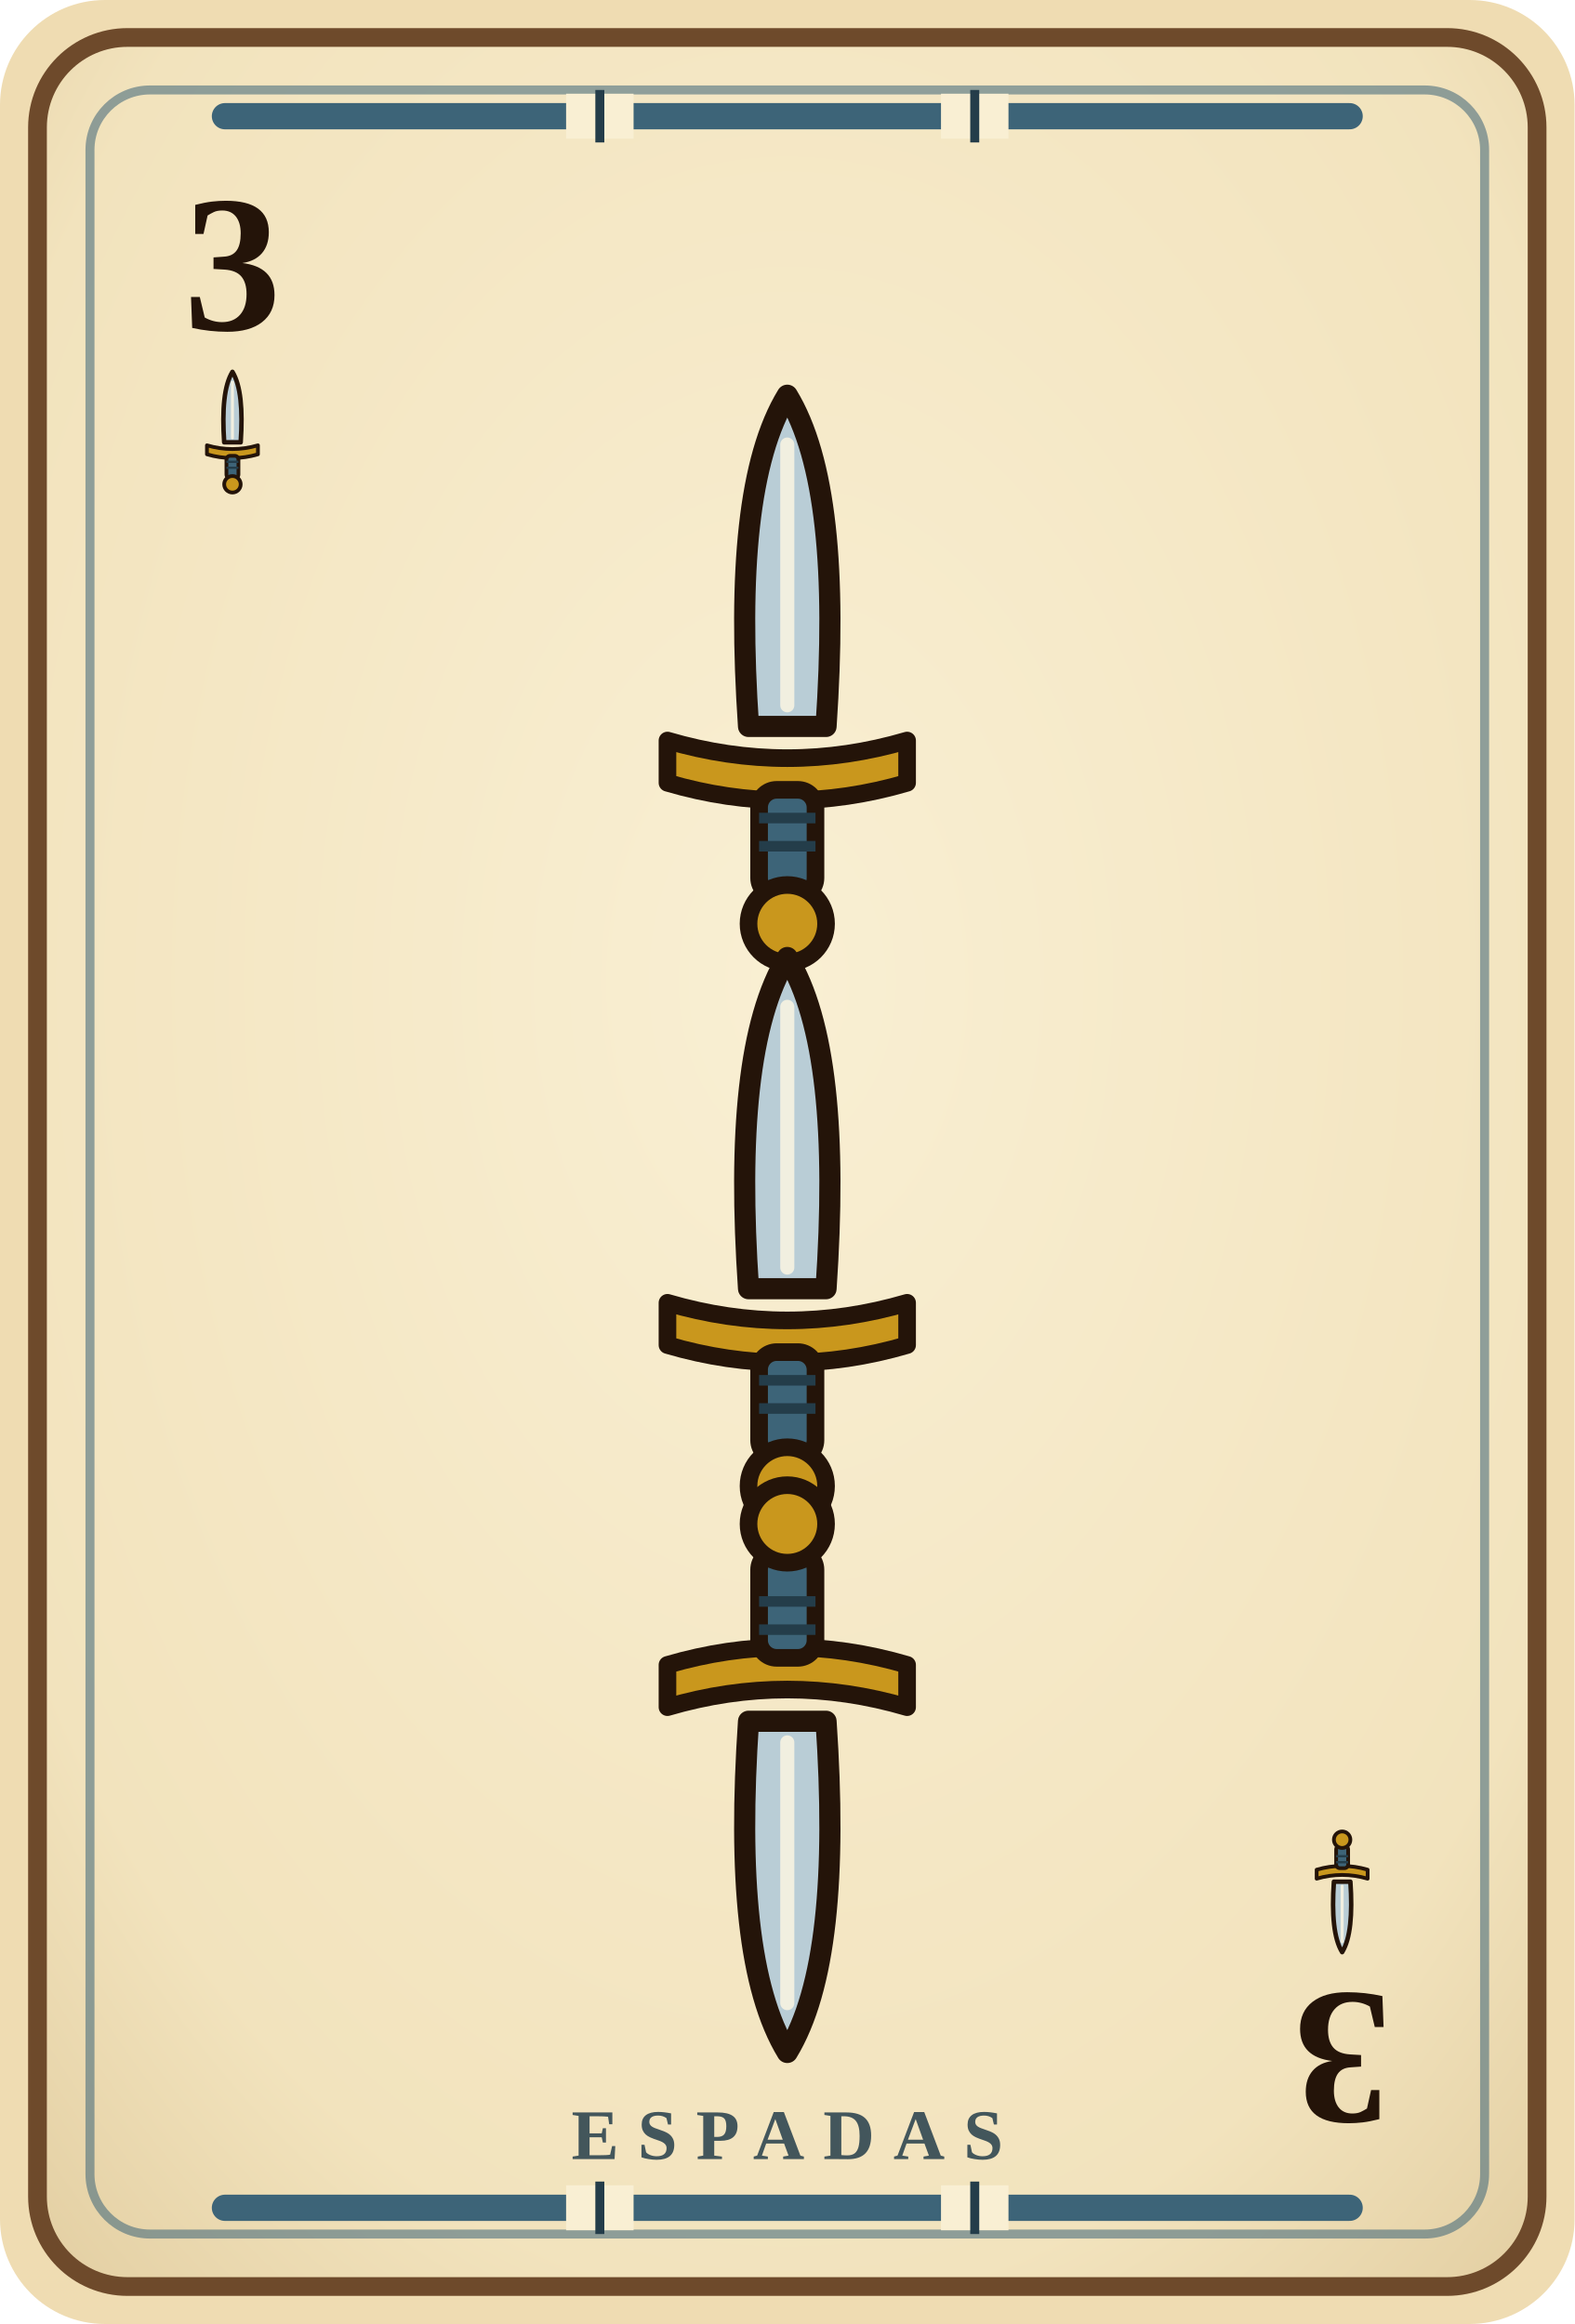
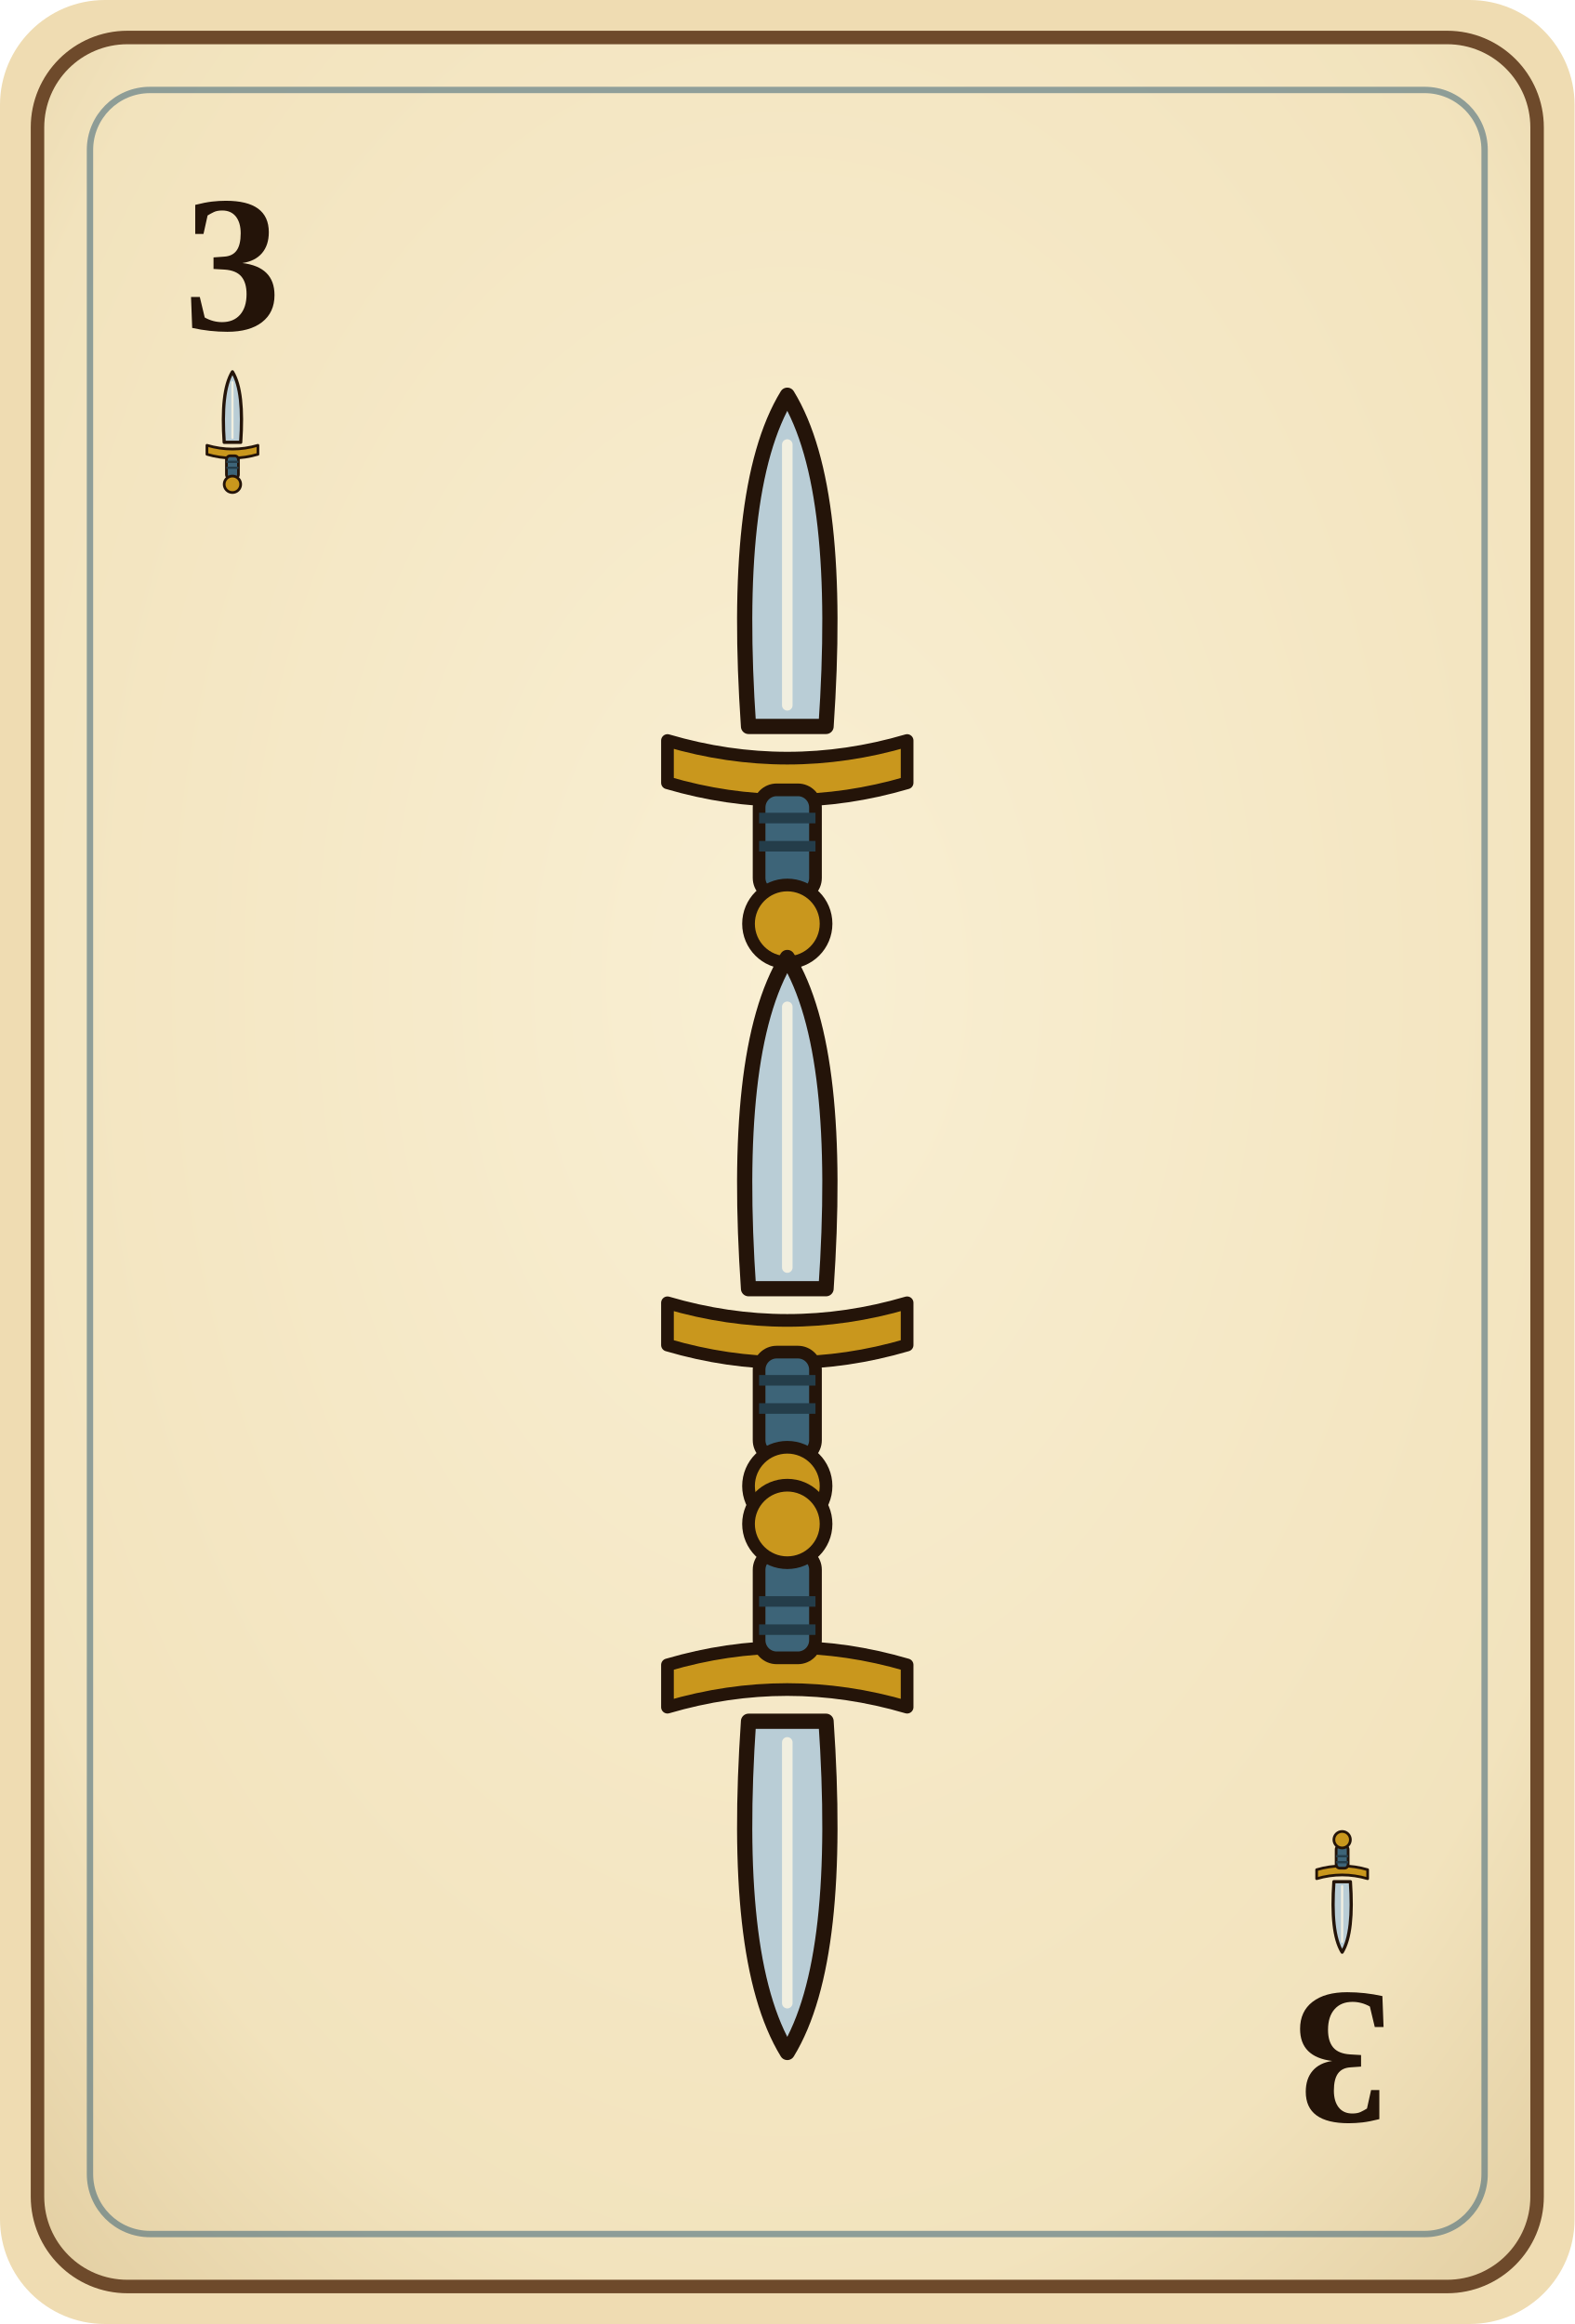
<svg xmlns="http://www.w3.org/2000/svg" width="420" height="620" viewBox="0 0 420 620" role="img" aria-label="3 de ESPADAS">
  <defs>
    <radialGradient id="paper" cx="50%" cy="42%" r="75%">
      <stop offset="0%" stop-color="#f9efd3" />
      <stop offset="78%" stop-color="#f2e3bd" />
      <stop offset="100%" stop-color="#e4d0a4" />
    </radialGradient>
  </defs>
  <rect width="420" height="620" rx="28" fill="#efdcb2" />
-   <rect x="10" y="10" width="400" height="600" rx="24" fill="url(#paper)" stroke="#6e4a2b" stroke-width="5" />
-   <rect x="24" y="24" width="372" height="572" rx="16" fill="none" stroke="#3d6478" stroke-width="2.4" opacity="0.55" />
-   <path d="M60,31 H360 M60,589 H360" stroke="#3d6478" stroke-width="7" stroke-linecap="round" />
-   <rect x="151.0" y="25" width="18" height="12" fill="#f9efd3" />
-   <path d="M160.0,24 L160.0,38" stroke="#243d4a" stroke-width="2.4" />
-   <rect x="151.0" y="583" width="18" height="12" fill="#f9efd3" />
-   <path d="M160.0,582 L160.0,596" stroke="#243d4a" stroke-width="2.4" />
-   <rect x="251.0" y="25" width="18" height="12" fill="#f9efd3" />
-   <path d="M260.0,24 L260.0,38" stroke="#243d4a" stroke-width="2.4" />
-   <rect x="251.0" y="583" width="18" height="12" fill="#f9efd3" />
-   <path d="M260.0,582 L260.0,596" stroke="#243d4a" stroke-width="2.4" />
+   <rect x="10" y="10" width="400" height="600" rx="24" fill="url(#paper)" stroke="#6e4a2b" stroke-width="3.60" />
+   <rect x="24" y="24" width="372" height="572" rx="16" fill="none" stroke="#3d6478" stroke-width="1.7" opacity="0.55" />
  <g transform="translate(62 88) rotate(0)">
    <text x="0" y="0" text-anchor="middle" font-family="Georgia, 'Times New Roman', serif" font-size="52" font-weight="700" fill="#241409">3</text>
    <g transform="translate(0 26) rotate(0) scale(0.2)">
-       <path d="M0,-74 C11,-56 14,-24 11,20 L-11,20 C-14,-24 -11,-56 0,-74 Z" fill="#b9cdd6" stroke="#241409" stroke-width="6" stroke-linejoin="round" />
-       <path d="M0,-60 L0,14" stroke="#faf4e2" stroke-width="4" stroke-linecap="round" opacity="0.85" />
-       <path d="M-34,24 Q0,34 34,24 L34,36 Q0,46 -34,36 Z" fill="#c9971d" stroke="#241409" stroke-width="5" stroke-linejoin="round" />
-       <rect x="-8" y="38" width="16" height="30" rx="5" fill="#3d6478" stroke="#241409" stroke-width="5" />
+       <path d="M0,-74 C11,-56 14,-24 11,20 L-11,20 C-14,-24 -11,-56 0,-74 Z" fill="#b9cdd6" stroke="#241409" stroke-width="4.32" stroke-linejoin="round" />
+       <path d="M0,-60 L0,14" stroke="#faf4e2" stroke-width="3" stroke-linecap="round" opacity="0.85" />
+       <path d="M-34,24 Q0,34 34,24 L34,36 Q0,46 -34,36 Z" fill="#c9971d" stroke="#241409" stroke-width="3.60" stroke-linejoin="round" />
+       <rect x="-8" y="38" width="16" height="30" rx="5" fill="#3d6478" stroke="#241409" stroke-width="3.60" />
      <path d="M-8,46 H8 M-8,54 H8" stroke="#243d4a" stroke-width="3" />
-       <circle cx="0" cy="76" r="11" fill="#c9971d" stroke="#241409" stroke-width="5" />
+       <circle cx="0" cy="76" r="11" fill="#c9971d" stroke="#241409" stroke-width="3.60" />
    </g>
  </g>
  <g transform="translate(358 532) rotate(180)">
    <text x="0" y="0" text-anchor="middle" font-family="Georgia, 'Times New Roman', serif" font-size="52" font-weight="700" fill="#241409">3</text>
    <g transform="translate(0 26) rotate(0) scale(0.2)">
-       <path d="M0,-74 C11,-56 14,-24 11,20 L-11,20 C-14,-24 -11,-56 0,-74 Z" fill="#b9cdd6" stroke="#241409" stroke-width="6" stroke-linejoin="round" />
-       <path d="M0,-60 L0,14" stroke="#faf4e2" stroke-width="4" stroke-linecap="round" opacity="0.85" />
-       <path d="M-34,24 Q0,34 34,24 L34,36 Q0,46 -34,36 Z" fill="#c9971d" stroke="#241409" stroke-width="5" stroke-linejoin="round" />
-       <rect x="-8" y="38" width="16" height="30" rx="5" fill="#3d6478" stroke="#241409" stroke-width="5" />
+       <path d="M0,-74 C11,-56 14,-24 11,20 L-11,20 C-14,-24 -11,-56 0,-74 Z" fill="#b9cdd6" stroke="#241409" stroke-width="4.32" stroke-linejoin="round" />
+       <path d="M0,-60 L0,14" stroke="#faf4e2" stroke-width="3" stroke-linecap="round" opacity="0.85" />
+       <path d="M-34,24 Q0,34 34,24 L34,36 Q0,46 -34,36 Z" fill="#c9971d" stroke="#241409" stroke-width="3.60" stroke-linejoin="round" />
+       <rect x="-8" y="38" width="16" height="30" rx="5" fill="#3d6478" stroke="#241409" stroke-width="3.60" />
      <path d="M-8,46 H8 M-8,54 H8" stroke="#243d4a" stroke-width="3" />
-       <circle cx="0" cy="76" r="11" fill="#c9971d" stroke="#241409" stroke-width="5" />
+       <circle cx="0" cy="76" r="11" fill="#c9971d" stroke="#241409" stroke-width="3.60" />
    </g>
  </g>
-   <text x="210" y="576" text-anchor="middle" font-family="Georgia, 'Times New Roman', serif" font-size="19" font-weight="700" letter-spacing="5" fill="#243d4a" opacity="0.85">ESPADAS</text>
  <g transform="translate(210 175) rotate(0) scale(0.94)">
-     <path d="M0,-74 C11,-56 14,-24 11,20 L-11,20 C-14,-24 -11,-56 0,-74 Z" fill="#b9cdd6" stroke="#241409" stroke-width="6" stroke-linejoin="round" />
-     <path d="M0,-60 L0,14" stroke="#faf4e2" stroke-width="4" stroke-linecap="round" opacity="0.85" />
-     <path d="M-34,24 Q0,34 34,24 L34,36 Q0,46 -34,36 Z" fill="#c9971d" stroke="#241409" stroke-width="5" stroke-linejoin="round" />
-     <rect x="-8" y="38" width="16" height="30" rx="5" fill="#3d6478" stroke="#241409" stroke-width="5" />
+     <path d="M0,-74 C11,-56 14,-24 11,20 L-11,20 C-14,-24 -11,-56 0,-74 Z" fill="#b9cdd6" stroke="#241409" stroke-width="4.32" stroke-linejoin="round" />
+     <path d="M0,-60 L0,14" stroke="#faf4e2" stroke-width="3" stroke-linecap="round" opacity="0.85" />
+     <path d="M-34,24 Q0,34 34,24 L34,36 Q0,46 -34,36 Z" fill="#c9971d" stroke="#241409" stroke-width="3.60" stroke-linejoin="round" />
+     <rect x="-8" y="38" width="16" height="30" rx="5" fill="#3d6478" stroke="#241409" stroke-width="3.60" />
    <path d="M-8,46 H8 M-8,54 H8" stroke="#243d4a" stroke-width="3" />
-     <circle cx="0" cy="76" r="11" fill="#c9971d" stroke="#241409" stroke-width="5" />
+     <circle cx="0" cy="76" r="11" fill="#c9971d" stroke="#241409" stroke-width="3.60" />
  </g>
  <g transform="translate(210 325) rotate(0) scale(0.94)">
-     <path d="M0,-74 C11,-56 14,-24 11,20 L-11,20 C-14,-24 -11,-56 0,-74 Z" fill="#b9cdd6" stroke="#241409" stroke-width="6" stroke-linejoin="round" />
-     <path d="M0,-60 L0,14" stroke="#faf4e2" stroke-width="4" stroke-linecap="round" opacity="0.85" />
-     <path d="M-34,24 Q0,34 34,24 L34,36 Q0,46 -34,36 Z" fill="#c9971d" stroke="#241409" stroke-width="5" stroke-linejoin="round" />
-     <rect x="-8" y="38" width="16" height="30" rx="5" fill="#3d6478" stroke="#241409" stroke-width="5" />
+     <path d="M0,-74 C11,-56 14,-24 11,20 L-11,20 C-14,-24 -11,-56 0,-74 Z" fill="#b9cdd6" stroke="#241409" stroke-width="4.32" stroke-linejoin="round" />
+     <path d="M0,-60 L0,14" stroke="#faf4e2" stroke-width="3" stroke-linecap="round" opacity="0.85" />
+     <path d="M-34,24 Q0,34 34,24 L34,36 Q0,46 -34,36 Z" fill="#c9971d" stroke="#241409" stroke-width="3.60" stroke-linejoin="round" />
+     <rect x="-8" y="38" width="16" height="30" rx="5" fill="#3d6478" stroke="#241409" stroke-width="3.60" />
    <path d="M-8,46 H8 M-8,54 H8" stroke="#243d4a" stroke-width="3" />
-     <circle cx="0" cy="76" r="11" fill="#c9971d" stroke="#241409" stroke-width="5" />
+     <circle cx="0" cy="76" r="11" fill="#c9971d" stroke="#241409" stroke-width="3.60" />
  </g>
  <g transform="translate(210 478) rotate(180) scale(0.94)">
-     <path d="M0,-74 C11,-56 14,-24 11,20 L-11,20 C-14,-24 -11,-56 0,-74 Z" fill="#b9cdd6" stroke="#241409" stroke-width="6" stroke-linejoin="round" />
-     <path d="M0,-60 L0,14" stroke="#faf4e2" stroke-width="4" stroke-linecap="round" opacity="0.85" />
-     <path d="M-34,24 Q0,34 34,24 L34,36 Q0,46 -34,36 Z" fill="#c9971d" stroke="#241409" stroke-width="5" stroke-linejoin="round" />
-     <rect x="-8" y="38" width="16" height="30" rx="5" fill="#3d6478" stroke="#241409" stroke-width="5" />
+     <path d="M0,-74 C11,-56 14,-24 11,20 L-11,20 C-14,-24 -11,-56 0,-74 Z" fill="#b9cdd6" stroke="#241409" stroke-width="4.32" stroke-linejoin="round" />
+     <path d="M0,-60 L0,14" stroke="#faf4e2" stroke-width="3" stroke-linecap="round" opacity="0.85" />
+     <path d="M-34,24 Q0,34 34,24 L34,36 Q0,46 -34,36 Z" fill="#c9971d" stroke="#241409" stroke-width="3.60" stroke-linejoin="round" />
+     <rect x="-8" y="38" width="16" height="30" rx="5" fill="#3d6478" stroke="#241409" stroke-width="3.60" />
    <path d="M-8,46 H8 M-8,54 H8" stroke="#243d4a" stroke-width="3" />
-     <circle cx="0" cy="76" r="11" fill="#c9971d" stroke="#241409" stroke-width="5" />
+     <circle cx="0" cy="76" r="11" fill="#c9971d" stroke="#241409" stroke-width="3.60" />
  </g>
</svg>
